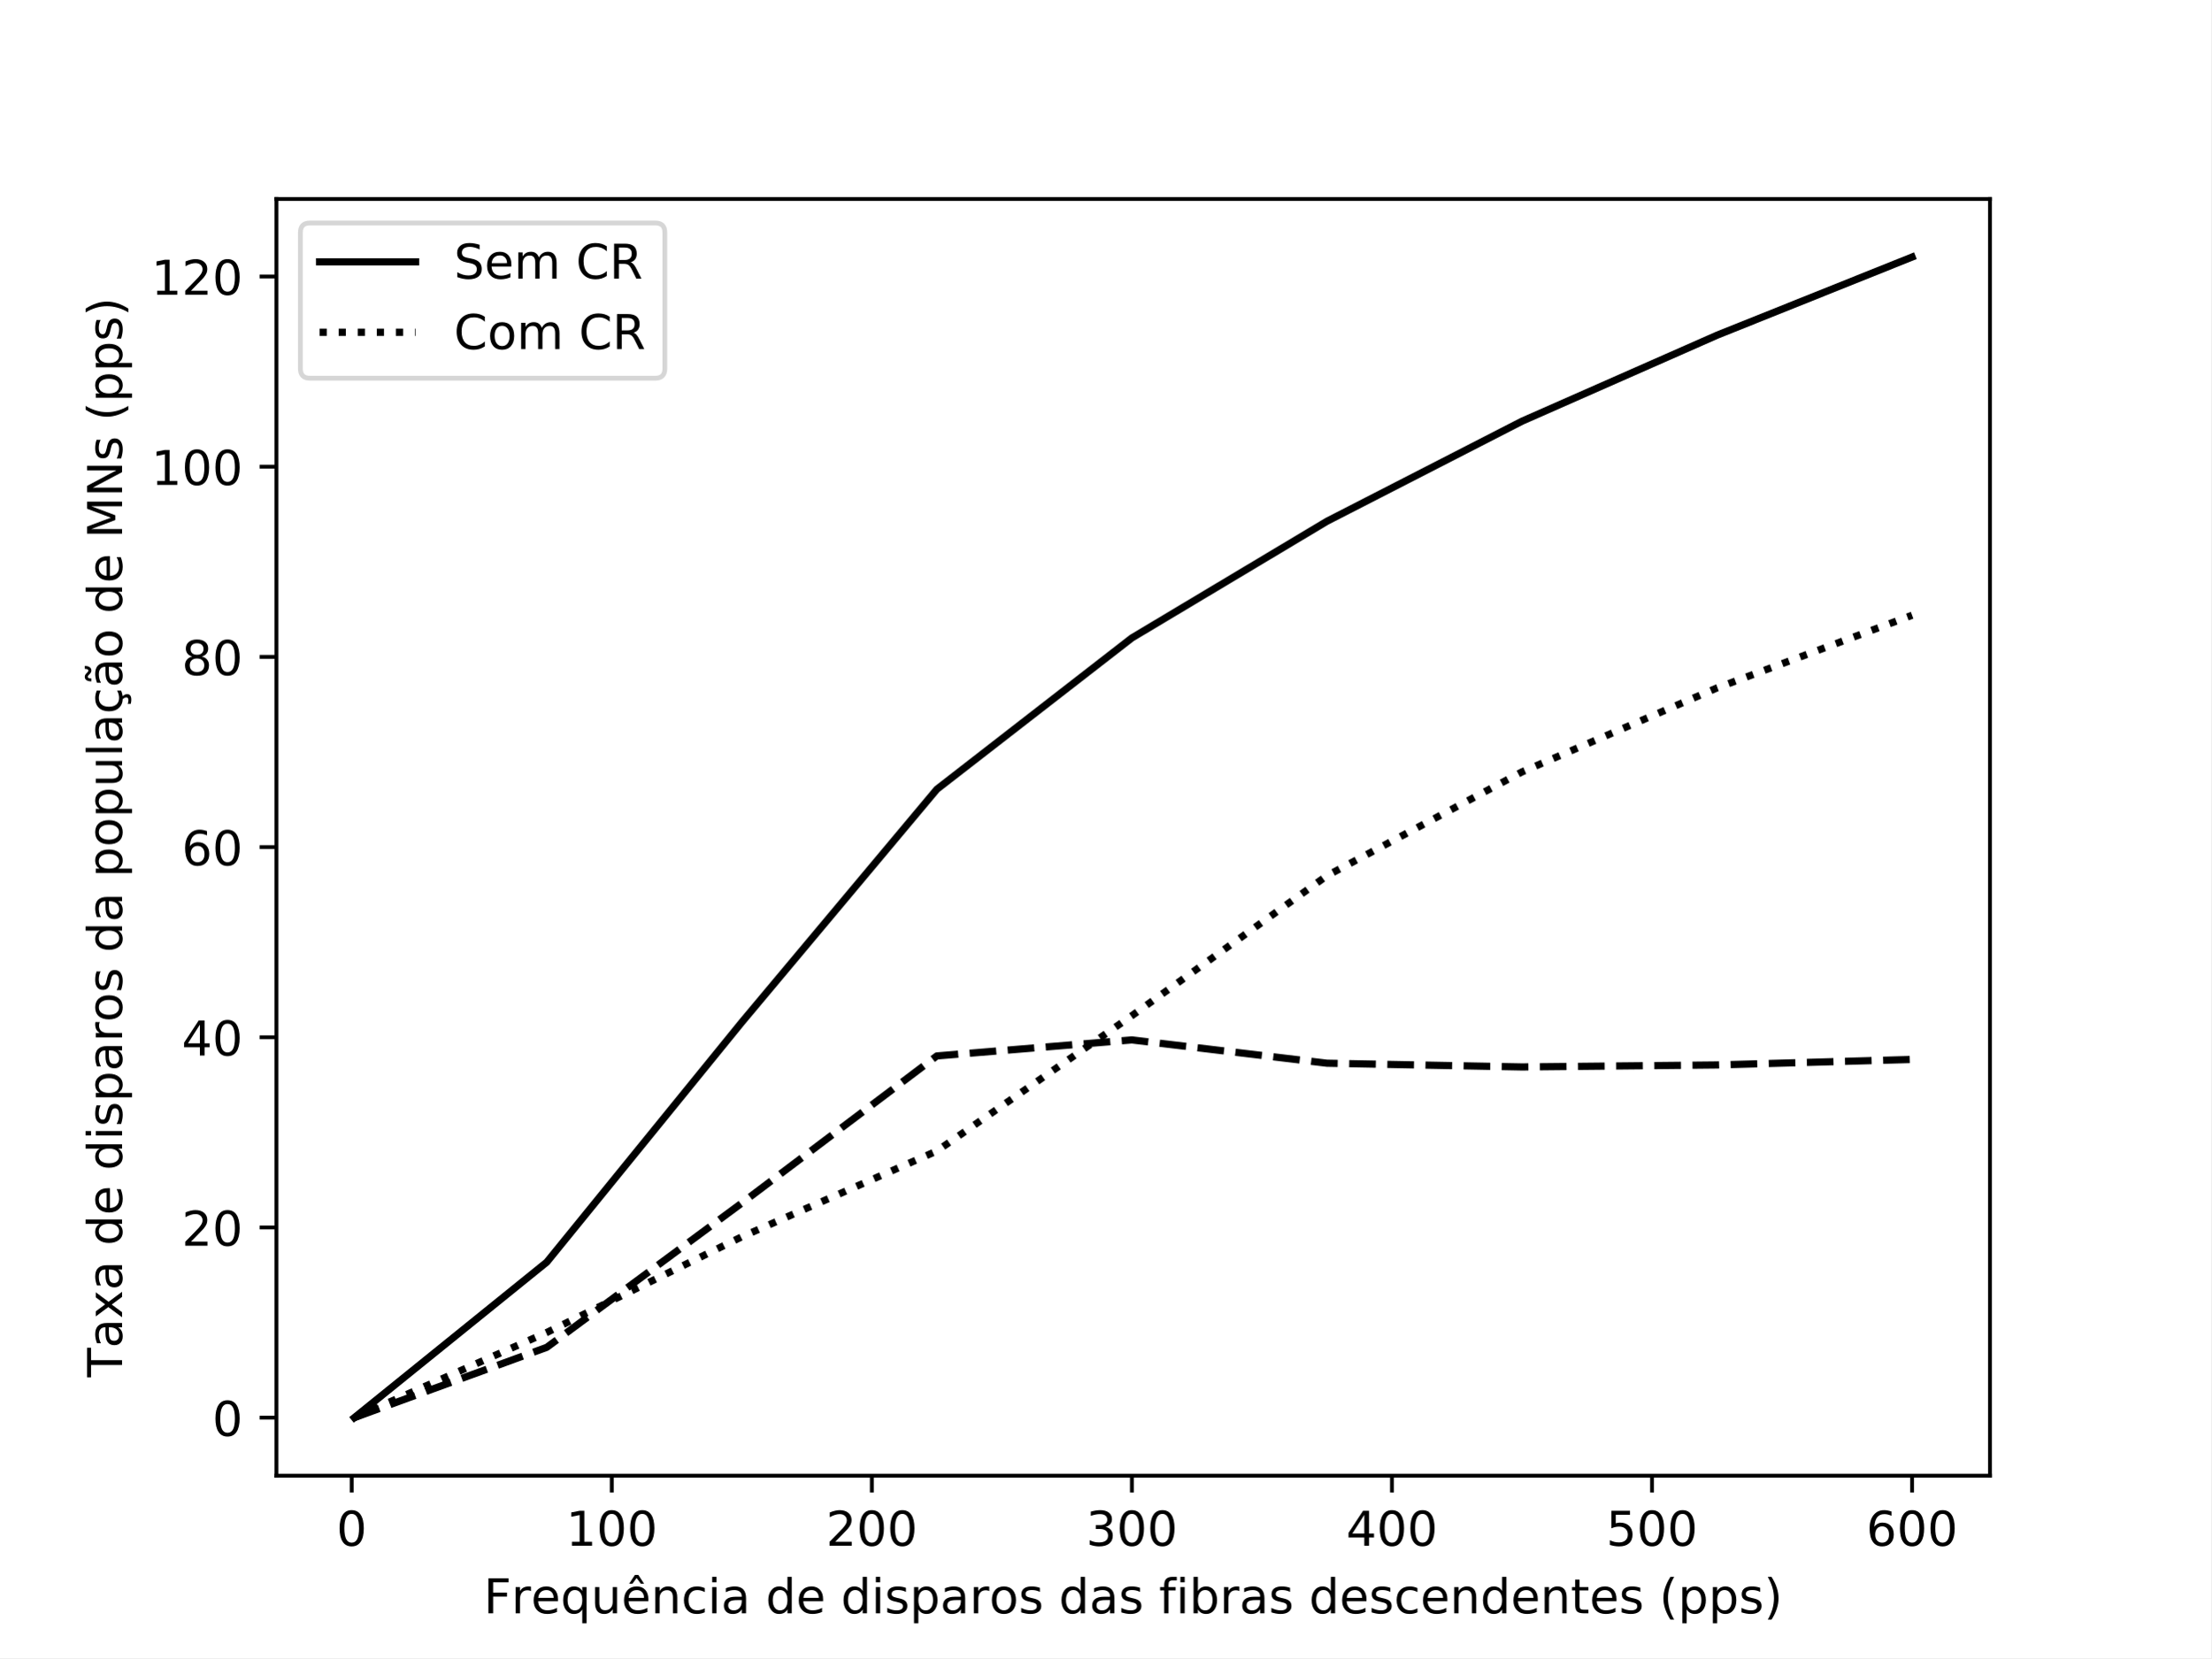
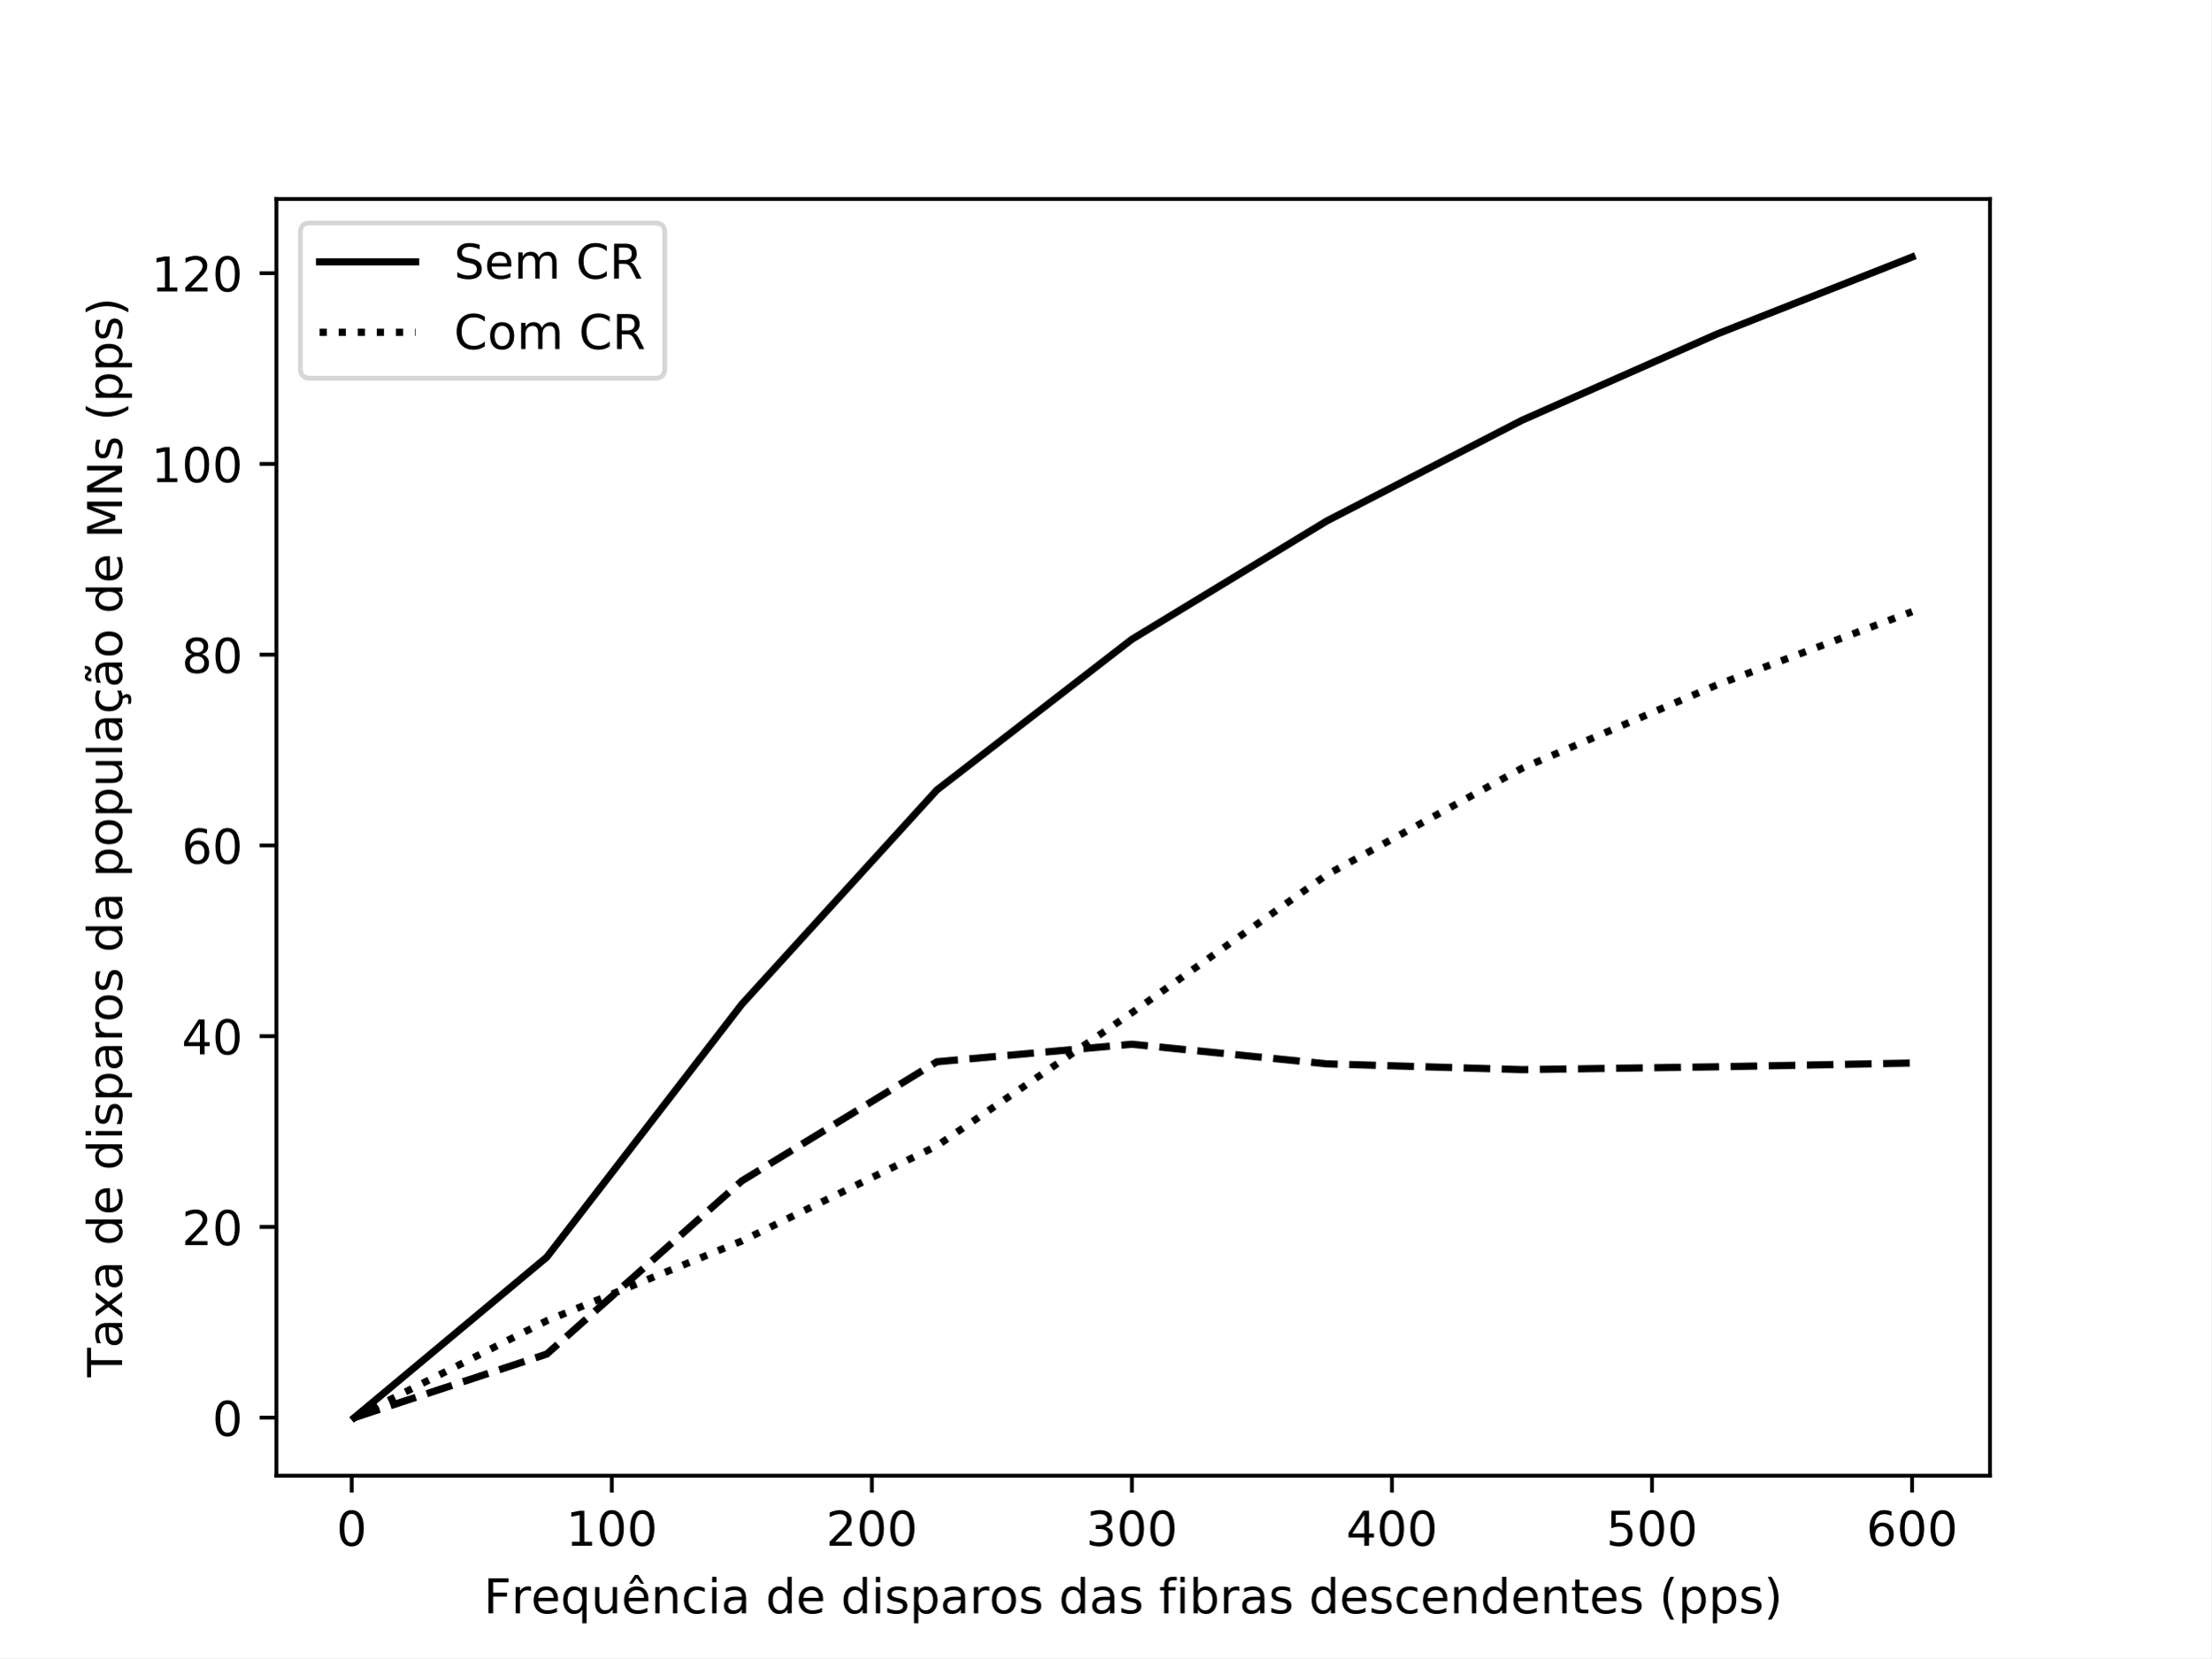
<svg xmlns="http://www.w3.org/2000/svg" xmlns:xlink="http://www.w3.org/1999/xlink" height="345.6pt" version="1.1" viewBox="0 0 460.8 345.6" width="460.8pt">
  <defs>
    <style type="text/css">
*{stroke-linecap:butt;stroke-linejoin:round;}
  </style>
  </defs>
  <g id="figure_1">
    <g id="patch_1">
      <path d="M 0 345.6  L 460.8 345.6  L 460.8 0  L 0 0  z " style="fill:#ffffff;" />
    </g>
    <g id="axes_1">
      <g id="patch_2">
        <path d="M 57.6 307.584  L 414.72 307.584  L 414.72 41.472  L 57.6 41.472  z " style="fill:#ffffff;" />
      </g>
      <g id="matplotlib.axis_1">
        <g id="xtick_1">
          <g id="line2d_1">
            <defs>
-               <path d="M 0 0  L 0 3.5  " id="mc51b0ebdad" style="stroke:#000000;stroke-width:0.8;" />
-             </defs>
-             <g>
-               <use style="stroke:#000000;stroke-width:0.8;" x="73.291" xlink:href="#mc51b0ebdad" y="307.584" />
+               <path d="M 0 0  L 0 3.5  " id="m1c05997f4c" style="stroke:#000000;stroke-width:0.8;" />
+             </defs>
+             <g>
+               <use style="stroke:#000000;stroke-width:0.8;" x="73.291" xlink:href="#m1c05997f4c" y="307.584" />
            </g>
          </g>
          <g id="text_1">
            <defs>
              <path d="M 31.781 66.406  Q 24.172 66.406 20.328 58.906  Q 16.5 51.422 16.5 36.375  Q 16.5 21.391 20.328 13.891  Q 24.172 6.391 31.781 6.391  Q 39.453 6.391 43.281 13.891  Q 47.125 21.391 47.125 36.375  Q 47.125 51.422 43.281 58.906  Q 39.453 66.406 31.781 66.406  z M 31.781 74.219  Q 44.047 74.219 50.516 64.516  Q 56.984 54.828 56.984 36.375  Q 56.984 17.969 50.516 8.266  Q 44.047 -1.422 31.781 -1.422  Q 19.531 -1.422 13.062 8.266  Q 6.594 17.969 6.594 36.375  Q 6.594 54.828 13.062 64.516  Q 19.531 74.219 31.781 74.219  z " id="DejaVuSans-48" />
            </defs>
            <g transform="translate(70.10948 322.1824)scale(0.1 -0.1)">
              <use xlink:href="#DejaVuSans-48" />
            </g>
          </g>
        </g>
        <g id="xtick_2">
          <g id="line2d_2">
            <g>
-               <use style="stroke:#000000;stroke-width:0.8;" x="127.49" xlink:href="#mc51b0ebdad" y="307.584" />
+               <use style="stroke:#000000;stroke-width:0.8;" x="127.49" xlink:href="#m1c05997f4c" y="307.584" />
            </g>
          </g>
          <g id="text_2">
            <defs>
              <path d="M 12.406 8.297  L 28.516 8.297  L 28.516 63.922  L 10.984 60.406  L 10.984 69.391  L 28.422 72.906  L 38.281 72.906  L 38.281 8.297  L 54.391 8.297  L 54.391 0  L 12.406 0  z " id="DejaVuSans-49" />
            </defs>
            <g transform="translate(117.9464 322.1824)scale(0.1 -0.1)">
              <use xlink:href="#DejaVuSans-49" />
              <use x="63.623" xlink:href="#DejaVuSans-48" />
              <use x="127.246" xlink:href="#DejaVuSans-48" />
            </g>
          </g>
        </g>
        <g id="xtick_3">
          <g id="line2d_3">
            <g>
-               <use style="stroke:#000000;stroke-width:0.8;" x="181.69" xlink:href="#mc51b0ebdad" y="307.584" />
+               <use style="stroke:#000000;stroke-width:0.8;" x="181.69" xlink:href="#m1c05997f4c" y="307.584" />
            </g>
          </g>
          <g id="text_3">
            <defs>
              <path d="M 19.188 8.297  L 53.609 8.297  L 53.609 0  L 7.328 0  L 7.328 8.297  Q 12.938 14.109 22.625 23.891  Q 32.328 33.688 34.812 36.531  Q 39.547 41.844 41.422 45.531  Q 43.312 49.219 43.312 52.781  Q 43.312 58.594 39.234 62.25  Q 35.156 65.922 28.609 65.922  Q 23.969 65.922 18.812 64.312  Q 13.672 62.703 7.812 59.422  L 7.812 69.391  Q 13.766 71.781 18.938 73  Q 24.125 74.219 28.422 74.219  Q 39.75 74.219 46.484 68.547  Q 53.219 62.891 53.219 53.422  Q 53.219 48.922 51.531 44.891  Q 49.859 40.875 45.406 35.406  Q 44.188 33.984 37.641 27.219  Q 31.109 20.453 19.188 8.297  z " id="DejaVuSans-50" />
            </defs>
            <g transform="translate(172.1458 322.1824)scale(0.1 -0.1)">
              <use xlink:href="#DejaVuSans-50" />
              <use x="63.623" xlink:href="#DejaVuSans-48" />
              <use x="127.246" xlink:href="#DejaVuSans-48" />
            </g>
          </g>
        </g>
        <g id="xtick_4">
          <g id="line2d_4">
            <g>
-               <use style="stroke:#000000;stroke-width:0.8;" x="235.889" xlink:href="#mc51b0ebdad" y="307.584" />
+               <use style="stroke:#000000;stroke-width:0.8;" x="235.889" xlink:href="#m1c05997f4c" y="307.584" />
            </g>
          </g>
          <g id="text_4">
            <defs>
              <path d="M 40.578 39.312  Q 47.656 37.797 51.625 33  Q 55.609 28.219 55.609 21.188  Q 55.609 10.406 48.188 4.484  Q 40.766 -1.422 27.094 -1.422  Q 22.516 -1.422 17.656 -0.516  Q 12.797 0.391 7.625 2.203  L 7.625 11.719  Q 11.719 9.328 16.594 8.109  Q 21.484 6.891 26.812 6.891  Q 36.078 6.891 40.938 10.547  Q 45.797 14.203 45.797 21.188  Q 45.797 27.641 41.281 31.266  Q 36.766 34.906 28.719 34.906  L 20.219 34.906  L 20.219 43.016  L 29.109 43.016  Q 36.375 43.016 40.234 45.922  Q 44.094 48.828 44.094 54.297  Q 44.094 59.906 40.109 62.906  Q 36.141 65.922 28.719 65.922  Q 24.656 65.922 20.016 65.031  Q 15.375 64.156 9.812 62.312  L 9.812 71.094  Q 15.438 72.656 20.344 73.438  Q 25.25 74.219 29.594 74.219  Q 40.828 74.219 47.359 69.109  Q 53.906 64.016 53.906 55.328  Q 53.906 49.266 50.438 45.094  Q 46.969 40.922 40.578 39.312  z " id="DejaVuSans-51" />
            </defs>
            <g transform="translate(226.3453 322.1824)scale(0.1 -0.1)">
              <use xlink:href="#DejaVuSans-51" />
              <use x="63.623" xlink:href="#DejaVuSans-48" />
              <use x="127.246" xlink:href="#DejaVuSans-48" />
            </g>
          </g>
        </g>
        <g id="xtick_5">
          <g id="line2d_5">
            <g>
-               <use style="stroke:#000000;stroke-width:0.8;" x="290.088" xlink:href="#mc51b0ebdad" y="307.584" />
+               <use style="stroke:#000000;stroke-width:0.8;" x="290.088" xlink:href="#m1c05997f4c" y="307.584" />
            </g>
          </g>
          <g id="text_5">
            <defs>
              <path d="M 37.797 64.312  L 12.891 25.391  L 37.797 25.391  z M 35.203 72.906  L 47.609 72.906  L 47.609 25.391  L 58.016 25.391  L 58.016 17.188  L 47.609 17.188  L 47.609 0  L 37.797 0  L 37.797 17.188  L 4.891 17.188  L 4.891 26.703  z " id="DejaVuSans-52" />
            </defs>
            <g transform="translate(280.5447 322.1824)scale(0.1 -0.1)">
              <use xlink:href="#DejaVuSans-52" />
              <use x="63.623" xlink:href="#DejaVuSans-48" />
              <use x="127.246" xlink:href="#DejaVuSans-48" />
            </g>
          </g>
        </g>
        <g id="xtick_6">
          <g id="line2d_6">
            <g>
-               <use style="stroke:#000000;stroke-width:0.8;" x="344.288" xlink:href="#mc51b0ebdad" y="307.584" />
+               <use style="stroke:#000000;stroke-width:0.8;" x="344.288" xlink:href="#m1c05997f4c" y="307.584" />
            </g>
          </g>
          <g id="text_6">
            <defs>
              <path d="M 10.797 72.906  L 49.516 72.906  L 49.516 64.594  L 19.828 64.594  L 19.828 46.734  Q 21.969 47.469 24.109 47.828  Q 26.266 48.188 28.422 48.188  Q 40.625 48.188 47.75 41.5  Q 54.891 34.812 54.891 23.391  Q 54.891 11.625 47.562 5.094  Q 40.234 -1.422 26.906 -1.422  Q 22.312 -1.422 17.547 -0.641  Q 12.797 0.141 7.719 1.703  L 7.719 11.625  Q 12.109 9.234 16.797 8.062  Q 21.484 6.891 26.703 6.891  Q 35.156 6.891 40.078 11.328  Q 45.016 15.766 45.016 23.391  Q 45.016 31 40.078 35.438  Q 35.156 39.891 26.703 39.891  Q 22.75 39.891 18.812 39.016  Q 14.891 38.141 10.797 36.281  z " id="DejaVuSans-53" />
            </defs>
            <g transform="translate(334.7441 322.1824)scale(0.1 -0.1)">
              <use xlink:href="#DejaVuSans-53" />
              <use x="63.623" xlink:href="#DejaVuSans-48" />
              <use x="127.246" xlink:href="#DejaVuSans-48" />
            </g>
          </g>
        </g>
        <g id="xtick_7">
          <g id="line2d_7">
            <g>
-               <use style="stroke:#000000;stroke-width:0.8;" x="398.487" xlink:href="#mc51b0ebdad" y="307.584" />
+               <use style="stroke:#000000;stroke-width:0.8;" x="398.487" xlink:href="#m1c05997f4c" y="307.584" />
            </g>
          </g>
          <g id="text_7">
            <defs>
              <path d="M 33.016 40.375  Q 26.375 40.375 22.484 35.828  Q 18.609 31.297 18.609 23.391  Q 18.609 15.531 22.484 10.953  Q 26.375 6.391 33.016 6.391  Q 39.656 6.391 43.531 10.953  Q 47.406 15.531 47.406 23.391  Q 47.406 31.297 43.531 35.828  Q 39.656 40.375 33.016 40.375  z M 52.594 71.297  L 52.594 62.312  Q 48.875 64.062 45.094 64.984  Q 41.312 65.922 37.594 65.922  Q 27.828 65.922 22.672 59.328  Q 17.531 52.734 16.797 39.406  Q 19.672 43.656 24.016 45.922  Q 28.375 48.188 33.594 48.188  Q 44.578 48.188 50.953 41.516  Q 57.328 34.859 57.328 23.391  Q 57.328 12.156 50.688 5.359  Q 44.047 -1.422 33.016 -1.422  Q 20.359 -1.422 13.672 8.266  Q 6.984 17.969 6.984 36.375  Q 6.984 53.656 15.188 63.938  Q 23.391 74.219 37.203 74.219  Q 40.922 74.219 44.703 73.484  Q 48.484 72.75 52.594 71.297  z " id="DejaVuSans-54" />
            </defs>
            <g transform="translate(388.9435 322.1824)scale(0.1 -0.1)">
              <use xlink:href="#DejaVuSans-54" />
              <use x="63.623" xlink:href="#DejaVuSans-48" />
              <use x="127.246" xlink:href="#DejaVuSans-48" />
            </g>
          </g>
        </g>
        <g id="text_8">
          <defs>
            <path d="M 9.812 72.906  L 51.703 72.906  L 51.703 64.594  L 19.672 64.594  L 19.672 43.109  L 48.578 43.109  L 48.578 34.812  L 19.672 34.812  L 19.672 0  L 9.812 0  z " id="DejaVuSans-70" />
            <path d="M 41.109 46.297  Q 39.594 47.172 37.812 47.578  Q 36.031 48 33.891 48  Q 26.266 48 22.188 43.047  Q 18.109 38.094 18.109 28.812  L 18.109 0  L 9.078 0  L 9.078 54.688  L 18.109 54.688  L 18.109 46.188  Q 20.953 51.172 25.484 53.578  Q 30.031 56 36.531 56  Q 37.453 56 38.578 55.875  Q 39.703 55.766 41.062 55.516  z " id="DejaVuSans-114" />
            <path d="M 56.203 29.594  L 56.203 25.203  L 14.891 25.203  Q 15.484 15.922 20.484 11.062  Q 25.484 6.203 34.422 6.203  Q 39.594 6.203 44.453 7.469  Q 49.312 8.734 54.109 11.281  L 54.109 2.781  Q 49.266 0.734 44.188 -0.344  Q 39.109 -1.422 33.891 -1.422  Q 20.797 -1.422 13.156 6.188  Q 5.516 13.812 5.516 26.812  Q 5.516 40.234 12.766 48.109  Q 20.016 56 32.328 56  Q 43.359 56 49.781 48.891  Q 56.203 41.797 56.203 29.594  z M 47.219 32.234  Q 47.125 39.594 43.094 43.984  Q 39.062 48.391 32.422 48.391  Q 24.906 48.391 20.391 44.141  Q 15.875 39.891 15.188 32.172  z " id="DejaVuSans-101" />
            <path d="M 14.797 27.297  Q 14.797 17.391 18.875 11.75  Q 22.953 6.109 30.078 6.109  Q 37.203 6.109 41.297 11.75  Q 45.406 17.391 45.406 27.297  Q 45.406 37.203 41.297 42.844  Q 37.203 48.484 30.078 48.484  Q 22.953 48.484 18.875 42.844  Q 14.797 37.203 14.797 27.297  z M 45.406 8.203  Q 42.578 3.328 38.25 0.953  Q 33.938 -1.422 27.875 -1.422  Q 17.969 -1.422 11.734 6.484  Q 5.516 14.406 5.516 27.297  Q 5.516 40.188 11.734 48.094  Q 17.969 56 27.875 56  Q 33.938 56 38.25 53.625  Q 42.578 51.266 45.406 46.391  L 45.406 54.688  L 54.391 54.688  L 54.391 -20.797  L 45.406 -20.797  z " id="DejaVuSans-113" />
            <path d="M 8.5 21.578  L 8.5 54.688  L 17.484 54.688  L 17.484 21.922  Q 17.484 14.156 20.5 10.266  Q 23.531 6.391 29.594 6.391  Q 36.859 6.391 41.078 11.031  Q 45.312 15.672 45.312 23.688  L 45.312 54.688  L 54.297 54.688  L 54.297 0  L 45.312 0  L 45.312 8.406  Q 42.047 3.422 37.719 1  Q 33.406 -1.422 27.688 -1.422  Q 18.266 -1.422 13.375 4.438  Q 8.5 10.297 8.5 21.578  z M 31.109 56  z " id="DejaVuSans-117" />
            <path d="M 56.203 29.594  L 56.203 25.203  L 14.891 25.203  Q 15.484 15.922 20.484 11.062  Q 25.484 6.203 34.422 6.203  Q 39.594 6.203 44.453 7.469  Q 49.312 8.734 54.109 11.281  L 54.109 2.781  Q 49.266 0.734 44.188 -0.344  Q 39.109 -1.422 33.891 -1.422  Q 20.797 -1.422 13.156 6.188  Q 5.516 13.812 5.516 26.812  Q 5.516 40.234 12.766 48.109  Q 20.016 56 32.328 56  Q 43.359 56 49.781 48.891  Q 56.203 41.797 56.203 29.594  z M 47.219 32.234  Q 47.125 39.594 43.094 43.984  Q 39.062 48.391 32.422 48.391  Q 24.906 48.391 20.391 44.141  Q 15.875 39.891 15.188 32.172  z M 28.172 79.984  L 35.406 79.984  L 47.359 61.625  L 40.578 61.625  L 31.781 73.578  L 23 61.625  L 16.219 61.625  z " id="DejaVuSans-234" />
            <path d="M 54.891 33.016  L 54.891 0  L 45.906 0  L 45.906 32.719  Q 45.906 40.484 42.875 44.328  Q 39.844 48.188 33.797 48.188  Q 26.516 48.188 22.312 43.547  Q 18.109 38.922 18.109 30.906  L 18.109 0  L 9.078 0  L 9.078 54.688  L 18.109 54.688  L 18.109 46.188  Q 21.344 51.125 25.703 53.562  Q 30.078 56 35.797 56  Q 45.219 56 50.047 50.172  Q 54.891 44.344 54.891 33.016  z " id="DejaVuSans-110" />
            <path d="M 48.781 52.594  L 48.781 44.188  Q 44.969 46.297 41.141 47.344  Q 37.312 48.391 33.406 48.391  Q 24.656 48.391 19.812 42.844  Q 14.984 37.312 14.984 27.297  Q 14.984 17.281 19.812 11.734  Q 24.656 6.203 33.406 6.203  Q 37.312 6.203 41.141 7.25  Q 44.969 8.297 48.781 10.406  L 48.781 2.094  Q 45.016 0.344 40.984 -0.531  Q 36.969 -1.422 32.422 -1.422  Q 20.062 -1.422 12.781 6.344  Q 5.516 14.109 5.516 27.297  Q 5.516 40.672 12.859 48.328  Q 20.219 56 33.016 56  Q 37.156 56 41.109 55.141  Q 45.062 54.297 48.781 52.594  z " id="DejaVuSans-99" />
            <path d="M 9.422 54.688  L 18.406 54.688  L 18.406 0  L 9.422 0  z M 9.422 75.984  L 18.406 75.984  L 18.406 64.594  L 9.422 64.594  z " id="DejaVuSans-105" />
            <path d="M 34.281 27.484  Q 23.391 27.484 19.188 25  Q 14.984 22.516 14.984 16.5  Q 14.984 11.719 18.141 8.906  Q 21.297 6.109 26.703 6.109  Q 34.188 6.109 38.703 11.406  Q 43.219 16.703 43.219 25.484  L 43.219 27.484  z M 52.203 31.203  L 52.203 0  L 43.219 0  L 43.219 8.297  Q 40.141 3.328 35.547 0.953  Q 30.953 -1.422 24.312 -1.422  Q 15.922 -1.422 10.953 3.297  Q 6 8.016 6 15.922  Q 6 25.141 12.172 29.828  Q 18.359 34.516 30.609 34.516  L 43.219 34.516  L 43.219 35.406  Q 43.219 41.609 39.141 45  Q 35.062 48.391 27.688 48.391  Q 23 48.391 18.547 47.266  Q 14.109 46.141 10.016 43.891  L 10.016 52.203  Q 14.938 54.109 19.578 55.047  Q 24.219 56 28.609 56  Q 40.484 56 46.344 49.844  Q 52.203 43.703 52.203 31.203  z " id="DejaVuSans-97" />
            <path id="DejaVuSans-32" />
            <path d="M 45.406 46.391  L 45.406 75.984  L 54.391 75.984  L 54.391 0  L 45.406 0  L 45.406 8.203  Q 42.578 3.328 38.25 0.953  Q 33.938 -1.422 27.875 -1.422  Q 17.969 -1.422 11.734 6.484  Q 5.516 14.406 5.516 27.297  Q 5.516 40.188 11.734 48.094  Q 17.969 56 27.875 56  Q 33.938 56 38.25 53.625  Q 42.578 51.266 45.406 46.391  z M 14.797 27.297  Q 14.797 17.391 18.875 11.75  Q 22.953 6.109 30.078 6.109  Q 37.203 6.109 41.297 11.75  Q 45.406 17.391 45.406 27.297  Q 45.406 37.203 41.297 42.844  Q 37.203 48.484 30.078 48.484  Q 22.953 48.484 18.875 42.844  Q 14.797 37.203 14.797 27.297  z " id="DejaVuSans-100" />
            <path d="M 44.281 53.078  L 44.281 44.578  Q 40.484 46.531 36.375 47.5  Q 32.281 48.484 27.875 48.484  Q 21.188 48.484 17.844 46.438  Q 14.5 44.391 14.5 40.281  Q 14.5 37.156 16.891 35.375  Q 19.281 33.594 26.516 31.984  L 29.594 31.297  Q 39.156 29.25 43.188 25.516  Q 47.219 21.781 47.219 15.094  Q 47.219 7.469 41.188 3.016  Q 35.156 -1.422 24.609 -1.422  Q 20.219 -1.422 15.453 -0.562  Q 10.688 0.297 5.422 2  L 5.422 11.281  Q 10.406 8.688 15.234 7.391  Q 20.062 6.109 24.812 6.109  Q 31.156 6.109 34.562 8.281  Q 37.984 10.453 37.984 14.406  Q 37.984 18.062 35.516 20.016  Q 33.062 21.969 24.703 23.781  L 21.578 24.516  Q 13.234 26.266 9.516 29.906  Q 5.812 33.547 5.812 39.891  Q 5.812 47.609 11.281 51.797  Q 16.75 56 26.812 56  Q 31.781 56 36.172 55.266  Q 40.578 54.547 44.281 53.078  z " id="DejaVuSans-115" />
            <path d="M 18.109 8.203  L 18.109 -20.797  L 9.078 -20.797  L 9.078 54.688  L 18.109 54.688  L 18.109 46.391  Q 20.953 51.266 25.266 53.625  Q 29.594 56 35.594 56  Q 45.562 56 51.781 48.094  Q 58.016 40.188 58.016 27.297  Q 58.016 14.406 51.781 6.484  Q 45.562 -1.422 35.594 -1.422  Q 29.594 -1.422 25.266 0.953  Q 20.953 3.328 18.109 8.203  z M 48.688 27.297  Q 48.688 37.203 44.609 42.844  Q 40.531 48.484 33.406 48.484  Q 26.266 48.484 22.188 42.844  Q 18.109 37.203 18.109 27.297  Q 18.109 17.391 22.188 11.75  Q 26.266 6.109 33.406 6.109  Q 40.531 6.109 44.609 11.75  Q 48.688 17.391 48.688 27.297  z " id="DejaVuSans-112" />
            <path d="M 30.609 48.391  Q 23.391 48.391 19.188 42.75  Q 14.984 37.109 14.984 27.297  Q 14.984 17.484 19.156 11.844  Q 23.344 6.203 30.609 6.203  Q 37.797 6.203 41.984 11.859  Q 46.188 17.531 46.188 27.297  Q 46.188 37.016 41.984 42.703  Q 37.797 48.391 30.609 48.391  z M 30.609 56  Q 42.328 56 49.016 48.375  Q 55.719 40.766 55.719 27.297  Q 55.719 13.875 49.016 6.219  Q 42.328 -1.422 30.609 -1.422  Q 18.844 -1.422 12.172 6.219  Q 5.516 13.875 5.516 27.297  Q 5.516 40.766 12.172 48.375  Q 18.844 56 30.609 56  z " id="DejaVuSans-111" />
            <path d="M 37.109 75.984  L 37.109 68.5  L 28.516 68.5  Q 23.688 68.5 21.797 66.547  Q 19.922 64.594 19.922 59.516  L 19.922 54.688  L 34.719 54.688  L 34.719 47.703  L 19.922 47.703  L 19.922 0  L 10.891 0  L 10.891 47.703  L 2.297 47.703  L 2.297 54.688  L 10.891 54.688  L 10.891 58.5  Q 10.891 67.625 15.141 71.797  Q 19.391 75.984 28.609 75.984  z " id="DejaVuSans-102" />
            <path d="M 48.688 27.297  Q 48.688 37.203 44.609 42.844  Q 40.531 48.484 33.406 48.484  Q 26.266 48.484 22.188 42.844  Q 18.109 37.203 18.109 27.297  Q 18.109 17.391 22.188 11.75  Q 26.266 6.109 33.406 6.109  Q 40.531 6.109 44.609 11.75  Q 48.688 17.391 48.688 27.297  z M 18.109 46.391  Q 20.953 51.266 25.266 53.625  Q 29.594 56 35.594 56  Q 45.562 56 51.781 48.094  Q 58.016 40.188 58.016 27.297  Q 58.016 14.406 51.781 6.484  Q 45.562 -1.422 35.594 -1.422  Q 29.594 -1.422 25.266 0.953  Q 20.953 3.328 18.109 8.203  L 18.109 0  L 9.078 0  L 9.078 75.984  L 18.109 75.984  z " id="DejaVuSans-98" />
            <path d="M 18.312 70.219  L 18.312 54.688  L 36.812 54.688  L 36.812 47.703  L 18.312 47.703  L 18.312 18.016  Q 18.312 11.328 20.141 9.422  Q 21.969 7.516 27.594 7.516  L 36.812 7.516  L 36.812 0  L 27.594 0  Q 17.188 0 13.234 3.875  Q 9.281 7.766 9.281 18.016  L 9.281 47.703  L 2.688 47.703  L 2.688 54.688  L 9.281 54.688  L 9.281 70.219  z " id="DejaVuSans-116" />
            <path d="M 31 75.875  Q 24.469 64.656 21.281 53.656  Q 18.109 42.672 18.109 31.391  Q 18.109 20.125 21.312 9.062  Q 24.516 -2 31 -13.188  L 23.188 -13.188  Q 15.875 -1.703 12.234 9.375  Q 8.594 20.453 8.594 31.391  Q 8.594 42.281 12.203 53.312  Q 15.828 64.359 23.188 75.875  z " id="DejaVuSans-40" />
            <path d="M 8.016 75.875  L 15.828 75.875  Q 23.141 64.359 26.781 53.312  Q 30.422 42.281 30.422 31.391  Q 30.422 20.453 26.781 9.375  Q 23.141 -1.703 15.828 -13.188  L 8.016 -13.188  Q 14.5 -2 17.703 9.062  Q 20.906 20.125 20.906 31.391  Q 20.906 42.672 17.703 53.656  Q 14.5 64.656 8.016 75.875  z " id="DejaVuSans-41" />
          </defs>
          <g transform="translate(100.803 336.2606)scale(0.1 -0.1)">
            <use xlink:href="#DejaVuSans-70" />
            <use x="57.41" xlink:href="#DejaVuSans-114" />
            <use x="98.492" xlink:href="#DejaVuSans-101" />
            <use x="160.016" xlink:href="#DejaVuSans-113" />
            <use x="223.492" xlink:href="#DejaVuSans-117" />
            <use x="286.871" xlink:href="#DejaVuSans-234" />
            <use x="348.395" xlink:href="#DejaVuSans-110" />
            <use x="411.773" xlink:href="#DejaVuSans-99" />
            <use x="466.754" xlink:href="#DejaVuSans-105" />
            <use x="494.537" xlink:href="#DejaVuSans-97" />
            <use x="555.816" xlink:href="#DejaVuSans-32" />
            <use x="587.604" xlink:href="#DejaVuSans-100" />
            <use x="651.08" xlink:href="#DejaVuSans-101" />
            <use x="712.604" xlink:href="#DejaVuSans-32" />
            <use x="744.391" xlink:href="#DejaVuSans-100" />
            <use x="807.867" xlink:href="#DejaVuSans-105" />
            <use x="835.65" xlink:href="#DejaVuSans-115" />
            <use x="887.75" xlink:href="#DejaVuSans-112" />
            <use x="951.227" xlink:href="#DejaVuSans-97" />
            <use x="1012.506" xlink:href="#DejaVuSans-114" />
            <use x="1053.588" xlink:href="#DejaVuSans-111" />
            <use x="1114.77" xlink:href="#DejaVuSans-115" />
            <use x="1166.869" xlink:href="#DejaVuSans-32" />
            <use x="1198.656" xlink:href="#DejaVuSans-100" />
            <use x="1262.133" xlink:href="#DejaVuSans-97" />
            <use x="1323.412" xlink:href="#DejaVuSans-115" />
            <use x="1375.512" xlink:href="#DejaVuSans-32" />
            <use x="1407.299" xlink:href="#DejaVuSans-102" />
            <use x="1442.504" xlink:href="#DejaVuSans-105" />
            <use x="1470.287" xlink:href="#DejaVuSans-98" />
            <use x="1533.764" xlink:href="#DejaVuSans-114" />
            <use x="1574.877" xlink:href="#DejaVuSans-97" />
            <use x="1636.156" xlink:href="#DejaVuSans-115" />
            <use x="1688.256" xlink:href="#DejaVuSans-32" />
            <use x="1720.043" xlink:href="#DejaVuSans-100" />
            <use x="1783.52" xlink:href="#DejaVuSans-101" />
            <use x="1845.043" xlink:href="#DejaVuSans-115" />
            <use x="1897.143" xlink:href="#DejaVuSans-99" />
            <use x="1952.123" xlink:href="#DejaVuSans-101" />
            <use x="2013.646" xlink:href="#DejaVuSans-110" />
            <use x="2077.025" xlink:href="#DejaVuSans-100" />
            <use x="2140.502" xlink:href="#DejaVuSans-101" />
            <use x="2202.025" xlink:href="#DejaVuSans-110" />
            <use x="2265.404" xlink:href="#DejaVuSans-116" />
            <use x="2304.613" xlink:href="#DejaVuSans-101" />
            <use x="2366.137" xlink:href="#DejaVuSans-115" />
            <use x="2418.236" xlink:href="#DejaVuSans-32" />
            <use x="2450.023" xlink:href="#DejaVuSans-40" />
            <use x="2489.037" xlink:href="#DejaVuSans-112" />
            <use x="2552.514" xlink:href="#DejaVuSans-112" />
            <use x="2615.99" xlink:href="#DejaVuSans-115" />
            <use x="2668.09" xlink:href="#DejaVuSans-41" />
          </g>
        </g>
      </g>
      <g id="matplotlib.axis_2">
        <g id="ytick_1">
          <g id="line2d_8">
            <defs>
-               <path d="M 0 0  L -3.5 0  " id="md5678d6056" style="stroke:#000000;stroke-width:0.8;" />
-             </defs>
-             <g>
-               <use style="stroke:#000000;stroke-width:0.8;" x="57.6" xlink:href="#md5678d6056" y="295.488" />
+               <path d="M 0 0  L -3.5 0  " id="me99a6e3d75" style="stroke:#000000;stroke-width:0.8;" />
+             </defs>
+             <g>
+               <use style="stroke:#000000;stroke-width:0.8;" x="57.6" xlink:href="#me99a6e3d75" y="295.488" />
            </g>
          </g>
          <g id="text_9">
            <g transform="translate(44.2375 299.2872)scale(0.1 -0.1)">
              <use xlink:href="#DejaVuSans-48" />
            </g>
          </g>
        </g>
        <g id="ytick_2">
          <g id="line2d_9">
            <g>
-               <use style="stroke:#000000;stroke-width:0.8;" x="57.6" xlink:href="#md5678d6056" y="255.844" />
+               <use style="stroke:#000000;stroke-width:0.8;" x="57.6" xlink:href="#me99a6e3d75" y="255.729" />
            </g>
          </g>
          <g id="text_10">
-             <g transform="translate(37.875 259.6434)scale(0.1 -0.1)">
+             <g transform="translate(37.875 259.5283)scale(0.1 -0.1)">
              <use xlink:href="#DejaVuSans-50" />
              <use x="63.623" xlink:href="#DejaVuSans-48" />
            </g>
          </g>
        </g>
        <g id="ytick_3">
          <g id="line2d_10">
            <g>
-               <use style="stroke:#000000;stroke-width:0.8;" x="57.6" xlink:href="#md5678d6056" y="216.2" />
+               <use style="stroke:#000000;stroke-width:0.8;" x="57.6" xlink:href="#me99a6e3d75" y="215.97" />
            </g>
          </g>
          <g id="text_11">
-             <g transform="translate(37.875 219.9995)scale(0.1 -0.1)">
+             <g transform="translate(37.875 219.7693)scale(0.1 -0.1)">
              <use xlink:href="#DejaVuSans-52" />
              <use x="63.623" xlink:href="#DejaVuSans-48" />
            </g>
          </g>
        </g>
        <g id="ytick_4">
          <g id="line2d_11">
            <g>
-               <use style="stroke:#000000;stroke-width:0.8;" x="57.6" xlink:href="#md5678d6056" y="176.556" />
+               <use style="stroke:#000000;stroke-width:0.8;" x="57.6" xlink:href="#me99a6e3d75" y="176.211" />
            </g>
          </g>
          <g id="text_12">
-             <g transform="translate(37.875 180.3557)scale(0.1 -0.1)">
+             <g transform="translate(37.875 180.0103)scale(0.1 -0.1)">
              <use xlink:href="#DejaVuSans-54" />
              <use x="63.623" xlink:href="#DejaVuSans-48" />
            </g>
          </g>
        </g>
        <g id="ytick_5">
          <g id="line2d_12">
            <g>
-               <use style="stroke:#000000;stroke-width:0.8;" x="57.6" xlink:href="#md5678d6056" y="136.913" />
+               <use style="stroke:#000000;stroke-width:0.8;" x="57.6" xlink:href="#me99a6e3d75" y="136.452" />
            </g>
          </g>
          <g id="text_13">
            <defs>
              <path d="M 31.781 34.625  Q 24.75 34.625 20.719 30.859  Q 16.703 27.094 16.703 20.516  Q 16.703 13.922 20.719 10.156  Q 24.75 6.391 31.781 6.391  Q 38.812 6.391 42.859 10.172  Q 46.922 13.969 46.922 20.516  Q 46.922 27.094 42.891 30.859  Q 38.875 34.625 31.781 34.625  z M 21.922 38.812  Q 15.578 40.375 12.031 44.719  Q 8.5 49.078 8.5 55.328  Q 8.5 64.062 14.719 69.141  Q 20.953 74.219 31.781 74.219  Q 42.672 74.219 48.875 69.141  Q 55.078 64.062 55.078 55.328  Q 55.078 49.078 51.531 44.719  Q 48 40.375 41.703 38.812  Q 48.828 37.156 52.797 32.312  Q 56.781 27.484 56.781 20.516  Q 56.781 9.906 50.312 4.234  Q 43.844 -1.422 31.781 -1.422  Q 19.734 -1.422 13.25 4.234  Q 6.781 9.906 6.781 20.516  Q 6.781 27.484 10.781 32.312  Q 14.797 37.156 21.922 38.812  z M 18.312 54.391  Q 18.312 48.734 21.844 45.562  Q 25.391 42.391 31.781 42.391  Q 38.141 42.391 41.719 45.562  Q 45.312 48.734 45.312 54.391  Q 45.312 60.062 41.719 63.234  Q 38.141 66.406 31.781 66.406  Q 25.391 66.406 21.844 63.234  Q 18.312 60.062 18.312 54.391  z " id="DejaVuSans-56" />
            </defs>
-             <g transform="translate(37.875 140.7118)scale(0.1 -0.1)">
+             <g transform="translate(37.875 140.2514)scale(0.1 -0.1)">
              <use xlink:href="#DejaVuSans-56" />
              <use x="63.623" xlink:href="#DejaVuSans-48" />
            </g>
          </g>
        </g>
        <g id="ytick_6">
          <g id="line2d_13">
            <g>
-               <use style="stroke:#000000;stroke-width:0.8;" x="57.6" xlink:href="#md5678d6056" y="97.269" />
+               <use style="stroke:#000000;stroke-width:0.8;" x="57.6" xlink:href="#me99a6e3d75" y="96.693" />
            </g>
          </g>
          <g id="text_14">
-             <g transform="translate(31.5125 101.068)scale(0.1 -0.1)">
+             <g transform="translate(31.5125 100.4924)scale(0.1 -0.1)">
              <use xlink:href="#DejaVuSans-49" />
              <use x="63.623" xlink:href="#DejaVuSans-48" />
              <use x="127.246" xlink:href="#DejaVuSans-48" />
            </g>
          </g>
        </g>
        <g id="ytick_7">
          <g id="line2d_14">
            <g>
-               <use style="stroke:#000000;stroke-width:0.8;" x="57.6" xlink:href="#md5678d6056" y="57.625" />
+               <use style="stroke:#000000;stroke-width:0.8;" x="57.6" xlink:href="#me99a6e3d75" y="56.934" />
            </g>
          </g>
          <g id="text_15">
-             <g transform="translate(31.5125 61.42411)scale(0.1 -0.1)">
+             <g transform="translate(31.5125 60.73348)scale(0.1 -0.1)">
              <use xlink:href="#DejaVuSans-49" />
              <use x="63.623" xlink:href="#DejaVuSans-50" />
              <use x="127.246" xlink:href="#DejaVuSans-48" />
            </g>
          </g>
        </g>
        <g id="text_16">
          <defs>
            <path d="M -0.297 72.906  L 61.375 72.906  L 61.375 64.594  L 35.5 64.594  L 35.5 0  L 25.594 0  L 25.594 64.594  L -0.297 64.594  z " id="DejaVuSans-84" />
            <path d="M 54.891 54.688  L 35.109 28.078  L 55.906 0  L 45.312 0  L 29.391 21.484  L 13.484 0  L 2.875 0  L 24.125 28.609  L 4.688 54.688  L 15.281 54.688  L 29.781 35.203  L 44.281 54.688  z " id="DejaVuSans-120" />
            <path d="M 9.422 75.984  L 18.406 75.984  L 18.406 0  L 9.422 0  z " id="DejaVuSans-108" />
            <path d="M 48.781 52.594  L 48.781 44.188  Q 44.969 46.297 41.141 47.344  Q 37.312 48.391 33.406 48.391  Q 24.656 48.391 19.812 42.844  Q 14.984 37.312 14.984 27.297  Q 14.984 17.281 19.812 11.734  Q 24.656 6.203 33.406 6.203  Q 37.312 6.203 41.141 7.25  Q 44.969 8.297 48.781 10.406  L 48.781 2.094  Q 45.016 0.344 40.984 -0.531  Q 36.969 -1.422 32.422 -1.422  Q 20.062 -1.422 12.781 6.344  Q 5.516 14.109 5.516 27.297  Q 5.516 40.672 12.859 48.328  Q 20.219 56 33.016 56  Q 37.156 56 41.109 55.141  Q 45.062 54.297 48.781 52.594  z M 36.078 0  Q 38.766 -3.031 40.078 -5.594  Q 41.406 -8.156 41.406 -10.5  Q 41.406 -14.844 38.469 -17.062  Q 35.547 -19.281 29.781 -19.281  Q 27.547 -19.281 25.422 -18.984  Q 23.297 -18.703 21.188 -18.109  L 21.188 -11.719  Q 22.859 -12.547 24.656 -12.906  Q 26.469 -13.281 28.766 -13.281  Q 31.641 -13.281 33.109 -12.109  Q 34.578 -10.938 34.578 -8.688  Q 34.578 -7.234 33.516 -5.109  Q 32.469 -2.984 30.281 0  z " id="DejaVuSans-231" />
            <path d="M 34.281 27.484  Q 23.391 27.484 19.188 25  Q 14.984 22.516 14.984 16.5  Q 14.984 11.719 18.141 8.906  Q 21.297 6.109 26.703 6.109  Q 34.188 6.109 38.703 11.406  Q 43.219 16.703 43.219 25.484  L 43.219 27.484  z M 52.203 31.203  L 52.203 0  L 43.219 0  L 43.219 8.297  Q 40.141 3.328 35.547 0.953  Q 30.953 -1.422 24.312 -1.422  Q 15.922 -1.422 10.953 3.297  Q 6 8.016 6 15.922  Q 6 25.141 12.172 29.828  Q 18.359 34.516 30.609 34.516  L 43.219 34.516  L 43.219 35.406  Q 43.219 41.609 39.141 45  Q 35.062 48.391 27.688 48.391  Q 23 48.391 18.547 47.266  Q 14.109 46.141 10.016 43.891  L 10.016 52.203  Q 14.938 54.109 19.578 55.047  Q 24.219 56 28.609 56  Q 40.484 56 46.344 49.844  Q 52.203 43.703 52.203 31.203  z M 28.812 66.891  L 26.031 69.578  Q 24.953 70.562 24.141 71.016  Q 23.344 71.484 22.703 71.484  Q 20.844 71.484 19.969 69.703  Q 19.094 67.922 19 63.922  L 12.891 63.922  Q 12.984 70.516 15.469 74.094  Q 17.969 77.688 22.406 77.688  Q 24.266 77.688 25.828 77  Q 27.391 76.312 29.203 74.703  L 31.984 72.016  Q 33.062 71.047 33.859 70.578  Q 34.672 70.125 35.297 70.125  Q 37.156 70.125 38.031 71.906  Q 38.922 73.688 39.016 77.688  L 45.125 77.688  Q 45.016 71.094 42.531 67.5  Q 40.047 63.922 35.594 63.922  Q 33.734 63.922 32.172 64.594  Q 30.609 65.281 28.812 66.891  z " id="DejaVuSans-227" />
            <path d="M 9.812 72.906  L 24.516 72.906  L 43.109 23.297  L 61.812 72.906  L 76.516 72.906  L 76.516 0  L 66.891 0  L 66.891 64.016  L 48.094 14.016  L 38.188 14.016  L 19.391 64.016  L 19.391 0  L 9.812 0  z " id="DejaVuSans-77" />
            <path d="M 9.812 72.906  L 23.094 72.906  L 55.422 11.922  L 55.422 72.906  L 64.984 72.906  L 64.984 0  L 51.703 0  L 19.391 60.984  L 19.391 0  L 9.812 0  z " id="DejaVuSans-78" />
          </defs>
          <g transform="translate(25.43281 287.0608)rotate(-90)scale(0.1 -0.1)">
            <use xlink:href="#DejaVuSans-84" />
            <use x="60.834" xlink:href="#DejaVuSans-97" />
            <use x="122.113" xlink:href="#DejaVuSans-120" />
            <use x="181.293" xlink:href="#DejaVuSans-97" />
            <use x="242.572" xlink:href="#DejaVuSans-32" />
            <use x="274.359" xlink:href="#DejaVuSans-100" />
            <use x="337.836" xlink:href="#DejaVuSans-101" />
            <use x="399.359" xlink:href="#DejaVuSans-32" />
            <use x="431.146" xlink:href="#DejaVuSans-100" />
            <use x="494.623" xlink:href="#DejaVuSans-105" />
            <use x="522.406" xlink:href="#DejaVuSans-115" />
            <use x="574.506" xlink:href="#DejaVuSans-112" />
            <use x="637.982" xlink:href="#DejaVuSans-97" />
            <use x="699.262" xlink:href="#DejaVuSans-114" />
            <use x="740.344" xlink:href="#DejaVuSans-111" />
            <use x="801.525" xlink:href="#DejaVuSans-115" />
            <use x="853.625" xlink:href="#DejaVuSans-32" />
            <use x="885.412" xlink:href="#DejaVuSans-100" />
            <use x="948.889" xlink:href="#DejaVuSans-97" />
            <use x="1010.168" xlink:href="#DejaVuSans-32" />
            <use x="1041.955" xlink:href="#DejaVuSans-112" />
            <use x="1105.432" xlink:href="#DejaVuSans-111" />
            <use x="1166.613" xlink:href="#DejaVuSans-112" />
            <use x="1230.09" xlink:href="#DejaVuSans-117" />
            <use x="1293.469" xlink:href="#DejaVuSans-108" />
            <use x="1321.252" xlink:href="#DejaVuSans-97" />
            <use x="1382.531" xlink:href="#DejaVuSans-231" />
            <use x="1437.512" xlink:href="#DejaVuSans-227" />
            <use x="1498.791" xlink:href="#DejaVuSans-111" />
            <use x="1559.973" xlink:href="#DejaVuSans-32" />
            <use x="1591.76" xlink:href="#DejaVuSans-100" />
            <use x="1655.236" xlink:href="#DejaVuSans-101" />
            <use x="1716.76" xlink:href="#DejaVuSans-32" />
            <use x="1748.547" xlink:href="#DejaVuSans-77" />
            <use x="1834.826" xlink:href="#DejaVuSans-78" />
            <use x="1909.631" xlink:href="#DejaVuSans-115" />
            <use x="1961.73" xlink:href="#DejaVuSans-32" />
            <use x="1993.518" xlink:href="#DejaVuSans-40" />
            <use x="2032.531" xlink:href="#DejaVuSans-112" />
            <use x="2096.008" xlink:href="#DejaVuSans-112" />
            <use x="2159.484" xlink:href="#DejaVuSans-115" />
            <use x="2211.584" xlink:href="#DejaVuSans-41" />
          </g>
        </g>
      </g>
      <g id="line2d_15">
-         <path clip-path="url(#pe71f14151f)" d="M 73.833 295.488  L 113.94 263.078  L 154.59 213.064  L 195.239 164.509  L 235.889 132.961  L 276.539 108.647  L 317.188 87.789  L 357.838 69.862  L 398.487 53.568  " style="fill:none;stroke:#000000;stroke-linecap:square;stroke-width:1.5;" />
+         <path clip-path="url(#p0f62a90c36)" d="M 73.833 295.488  L 113.94 262.037  L 154.59 209.32  L 195.239 164.663  L 235.889 133.245  L 276.539 108.563  L 317.188 87.593  L 357.838 69.617  L 398.487 53.568  " style="fill:none;stroke:#000000;stroke-linecap:square;stroke-width:1.5;" />
      </g>
      <g id="line2d_16">
-         <path clip-path="url(#pe71f14151f)" d="M 73.833 295.488  L 113.94 277.734  L 154.59 257.792  L 195.239 239.906  L 235.889 211.699  L 276.539 182.525  L 317.188 160.888  L 357.838 143.379  L 398.487 128.231  " style="fill:none;stroke:#000000;stroke-dasharray:1.5,2.475;stroke-dashoffset:0;stroke-width:1.5;" />
+         <path clip-path="url(#p0f62a90c36)" d="M 73.833 295.488  L 113.94 275.289  L 154.59 258.664  L 195.239 238.841  L 235.889 211.08  L 276.539 182.308  L 317.188 160.131  L 357.838 142.747  L 398.487 127.484  " style="fill:none;stroke:#000000;stroke-dasharray:1.5,2.475;stroke-dashoffset:0;stroke-width:1.5;" />
      </g>
      <g id="line2d_17">
-         <path clip-path="url(#pe71f14151f)" d="M 73.833 295.488  L 113.94 280.832  L 154.59 250.76  L 195.239 220.091  L 235.889 216.751  L 276.539 221.609  L 317.188 222.389  L 357.838 221.971  L 398.487 220.825  " style="fill:none;stroke:#000000;stroke-dasharray:5.55,2.4;stroke-dashoffset:0;stroke-width:1.5;" />
+         <path clip-path="url(#p0f62a90c36)" d="M 73.833 295.488  L 113.94 282.237  L 154.59 246.144  L 195.239 221.31  L 235.889 217.653  L 276.539 221.744  L 317.188 222.95  L 357.838 222.358  L 398.487 221.572  " style="fill:none;stroke:#000000;stroke-dasharray:5.55,2.4;stroke-dashoffset:0;stroke-width:1.5;" />
      </g>
      <g id="patch_3">
        <path d="M 57.6 307.584  L 57.6 41.472  " style="fill:none;stroke:#000000;stroke-linecap:square;stroke-linejoin:miter;stroke-width:0.8;" />
      </g>
      <g id="patch_4">
        <path d="M 414.72 307.584  L 414.72 41.472  " style="fill:none;stroke:#000000;stroke-linecap:square;stroke-linejoin:miter;stroke-width:0.8;" />
      </g>
      <g id="patch_5">
        <path d="M 57.6 307.584  L 414.72 307.584  " style="fill:none;stroke:#000000;stroke-linecap:square;stroke-linejoin:miter;stroke-width:0.8;" />
      </g>
      <g id="patch_6">
        <path d="M 57.6 41.472  L 414.72 41.472  " style="fill:none;stroke:#000000;stroke-linecap:square;stroke-linejoin:miter;stroke-width:0.8;" />
      </g>
      <g id="legend_1">
        <g id="patch_7">
          <path d="M 64.6 78.828  L 136.552 78.828  Q 138.552 78.828 138.552 76.828  L 138.552 48.472  Q 138.552 46.472 136.552 46.472  L 64.6 46.472  Q 62.6 46.472 62.6 48.472  L 62.6 76.828  Q 62.6 78.828 64.6 78.828  z " style="fill:#ffffff;opacity:0.8;stroke:#cccccc;stroke-linejoin:miter;" />
        </g>
        <g id="line2d_18">
          <path d="M 66.6 54.57  L 86.6 54.57  " style="fill:none;stroke:#000000;stroke-linecap:square;stroke-width:1.5;" />
        </g>
        <g id="line2d_19" />
        <g id="text_17">
          <defs>
            <path d="M 53.516 70.516  L 53.516 60.891  Q 47.906 63.578 42.922 64.891  Q 37.938 66.219 33.297 66.219  Q 25.25 66.219 20.875 63.094  Q 16.5 59.969 16.5 54.203  Q 16.5 49.359 19.406 46.891  Q 22.312 44.438 30.422 42.922  L 36.375 41.703  Q 47.406 39.594 52.656 34.297  Q 57.906 29 57.906 20.125  Q 57.906 9.516 50.797 4.047  Q 43.703 -1.422 29.984 -1.422  Q 24.812 -1.422 18.969 -0.25  Q 13.141 0.922 6.891 3.219  L 6.891 13.375  Q 12.891 10.016 18.656 8.297  Q 24.422 6.594 29.984 6.594  Q 38.422 6.594 43.016 9.906  Q 47.609 13.234 47.609 19.391  Q 47.609 24.75 44.312 27.781  Q 41.016 30.812 33.5 32.328  L 27.484 33.5  Q 16.453 35.688 11.516 40.375  Q 6.594 45.062 6.594 53.422  Q 6.594 63.094 13.406 68.656  Q 20.219 74.219 32.172 74.219  Q 37.312 74.219 42.625 73.281  Q 47.953 72.359 53.516 70.516  z " id="DejaVuSans-83" />
            <path d="M 52 44.188  Q 55.375 50.25 60.062 53.125  Q 64.75 56 71.094 56  Q 79.641 56 84.281 50.016  Q 88.922 44.047 88.922 33.016  L 88.922 0  L 79.891 0  L 79.891 32.719  Q 79.891 40.578 77.094 44.375  Q 74.312 48.188 68.609 48.188  Q 61.625 48.188 57.562 43.547  Q 53.516 38.922 53.516 30.906  L 53.516 0  L 44.484 0  L 44.484 32.719  Q 44.484 40.625 41.703 44.406  Q 38.922 48.188 33.109 48.188  Q 26.219 48.188 22.156 43.531  Q 18.109 38.875 18.109 30.906  L 18.109 0  L 9.078 0  L 9.078 54.688  L 18.109 54.688  L 18.109 46.188  Q 21.188 51.219 25.484 53.609  Q 29.781 56 35.688 56  Q 41.656 56 45.828 52.969  Q 50 49.953 52 44.188  z " id="DejaVuSans-109" />
            <path d="M 64.406 67.281  L 64.406 56.891  Q 59.422 61.531 53.781 63.812  Q 48.141 66.109 41.797 66.109  Q 29.297 66.109 22.656 58.469  Q 16.016 50.828 16.016 36.375  Q 16.016 21.969 22.656 14.328  Q 29.297 6.688 41.797 6.688  Q 48.141 6.688 53.781 8.984  Q 59.422 11.281 64.406 15.922  L 64.406 5.609  Q 59.234 2.094 53.438 0.328  Q 47.656 -1.422 41.219 -1.422  Q 24.656 -1.422 15.125 8.703  Q 5.609 18.844 5.609 36.375  Q 5.609 53.953 15.125 64.078  Q 24.656 74.219 41.219 74.219  Q 47.75 74.219 53.531 72.484  Q 59.328 70.75 64.406 67.281  z " id="DejaVuSans-67" />
            <path d="M 44.391 34.188  Q 47.562 33.109 50.562 29.594  Q 53.562 26.078 56.594 19.922  L 66.609 0  L 56 0  L 46.688 18.703  Q 43.062 26.031 39.672 28.422  Q 36.281 30.812 30.422 30.812  L 19.672 30.812  L 19.672 0  L 9.812 0  L 9.812 72.906  L 32.078 72.906  Q 44.578 72.906 50.734 67.672  Q 56.891 62.453 56.891 51.906  Q 56.891 45.016 53.688 40.469  Q 50.484 35.938 44.391 34.188  z M 19.672 64.797  L 19.672 38.922  L 32.078 38.922  Q 39.203 38.922 42.844 42.219  Q 46.484 45.516 46.484 51.906  Q 46.484 58.297 42.844 61.547  Q 39.203 64.797 32.078 64.797  z " id="DejaVuSans-82" />
          </defs>
          <g transform="translate(94.6 58.07044)scale(0.1 -0.1)">
            <use xlink:href="#DejaVuSans-83" />
            <use x="63.477" xlink:href="#DejaVuSans-101" />
            <use x="125" xlink:href="#DejaVuSans-109" />
            <use x="222.412" xlink:href="#DejaVuSans-32" />
            <use x="254.199" xlink:href="#DejaVuSans-67" />
            <use x="324.023" xlink:href="#DejaVuSans-82" />
          </g>
        </g>
        <g id="line2d_20">
          <path d="M 66.6 69.249  L 86.6 69.249  " style="fill:none;stroke:#000000;stroke-dasharray:1.5,2.475;stroke-dashoffset:0;stroke-width:1.5;" />
        </g>
        <g id="line2d_21" />
        <g id="text_18">
          <g transform="translate(94.6 72.74856)scale(0.1 -0.1)">
            <use xlink:href="#DejaVuSans-67" />
            <use x="69.824" xlink:href="#DejaVuSans-111" />
            <use x="131.006" xlink:href="#DejaVuSans-109" />
            <use x="228.418" xlink:href="#DejaVuSans-32" />
            <use x="260.205" xlink:href="#DejaVuSans-67" />
            <use x="330.029" xlink:href="#DejaVuSans-82" />
          </g>
        </g>
      </g>
    </g>
  </g>
  <defs>
-     <clipPath id="pe71f14151f">
+     <clipPath id="p0f62a90c36">
      <rect height="266.112" width="357.12" x="57.6" y="41.472" />
    </clipPath>
  </defs>
</svg>
